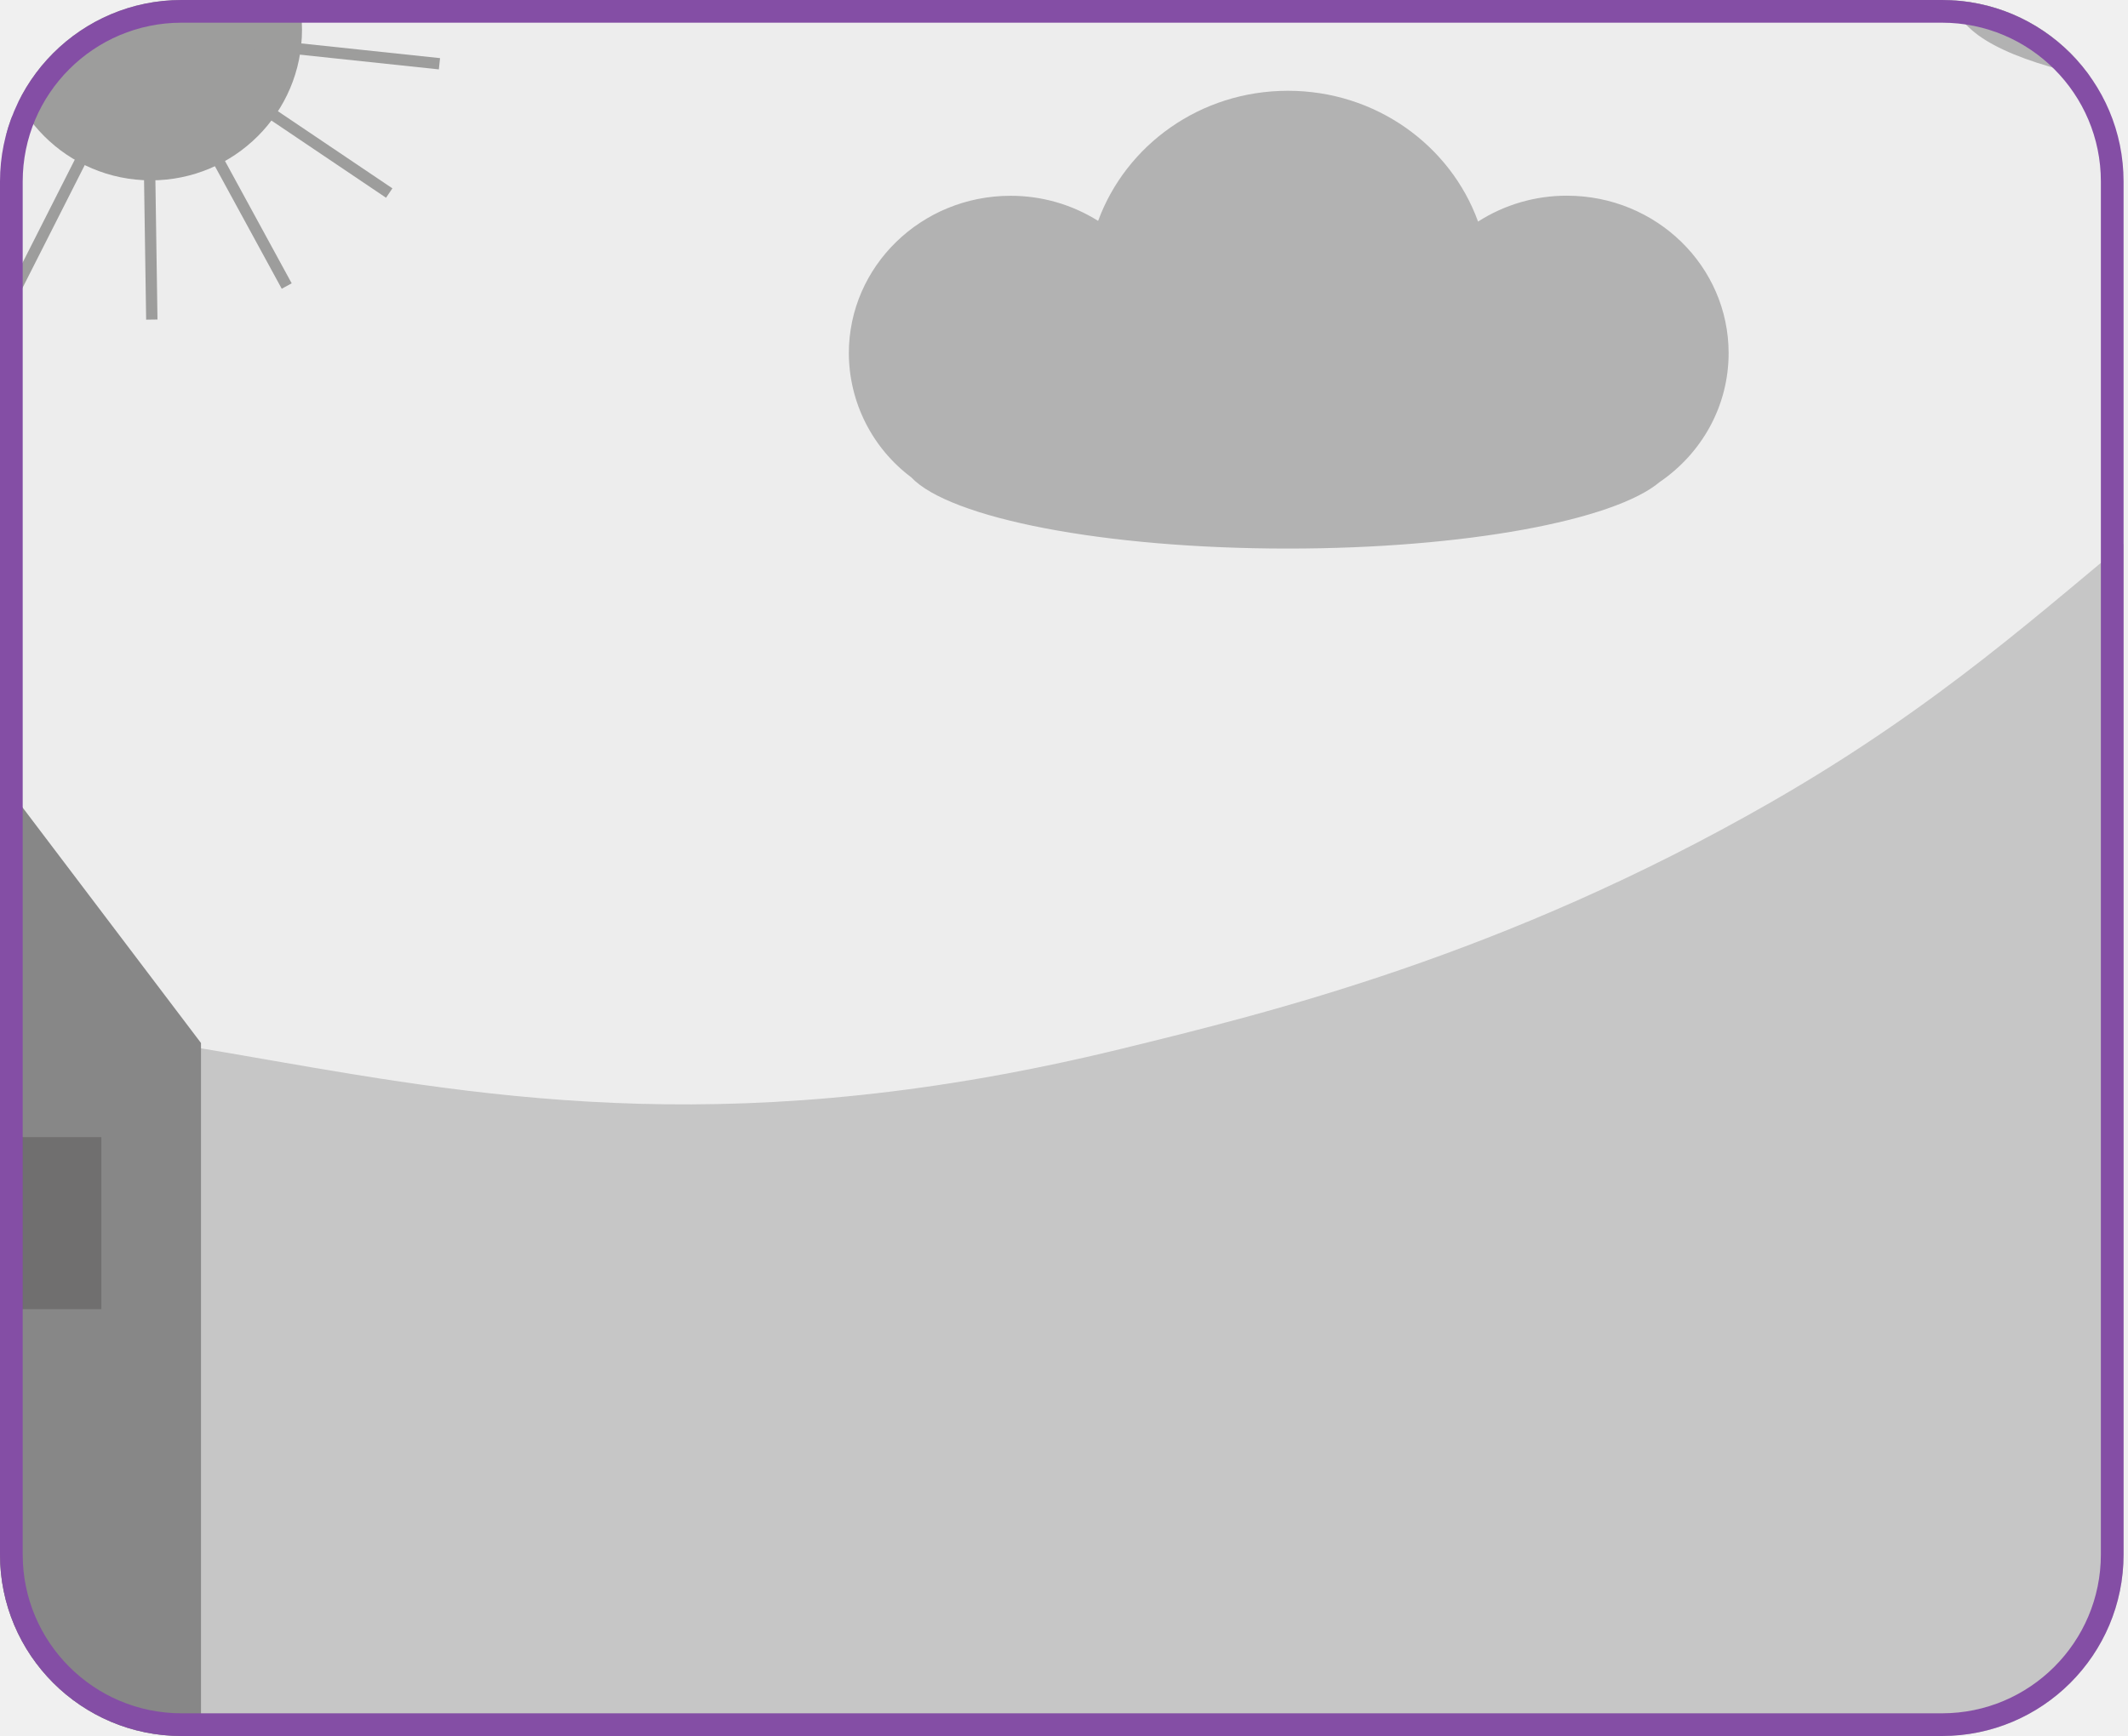
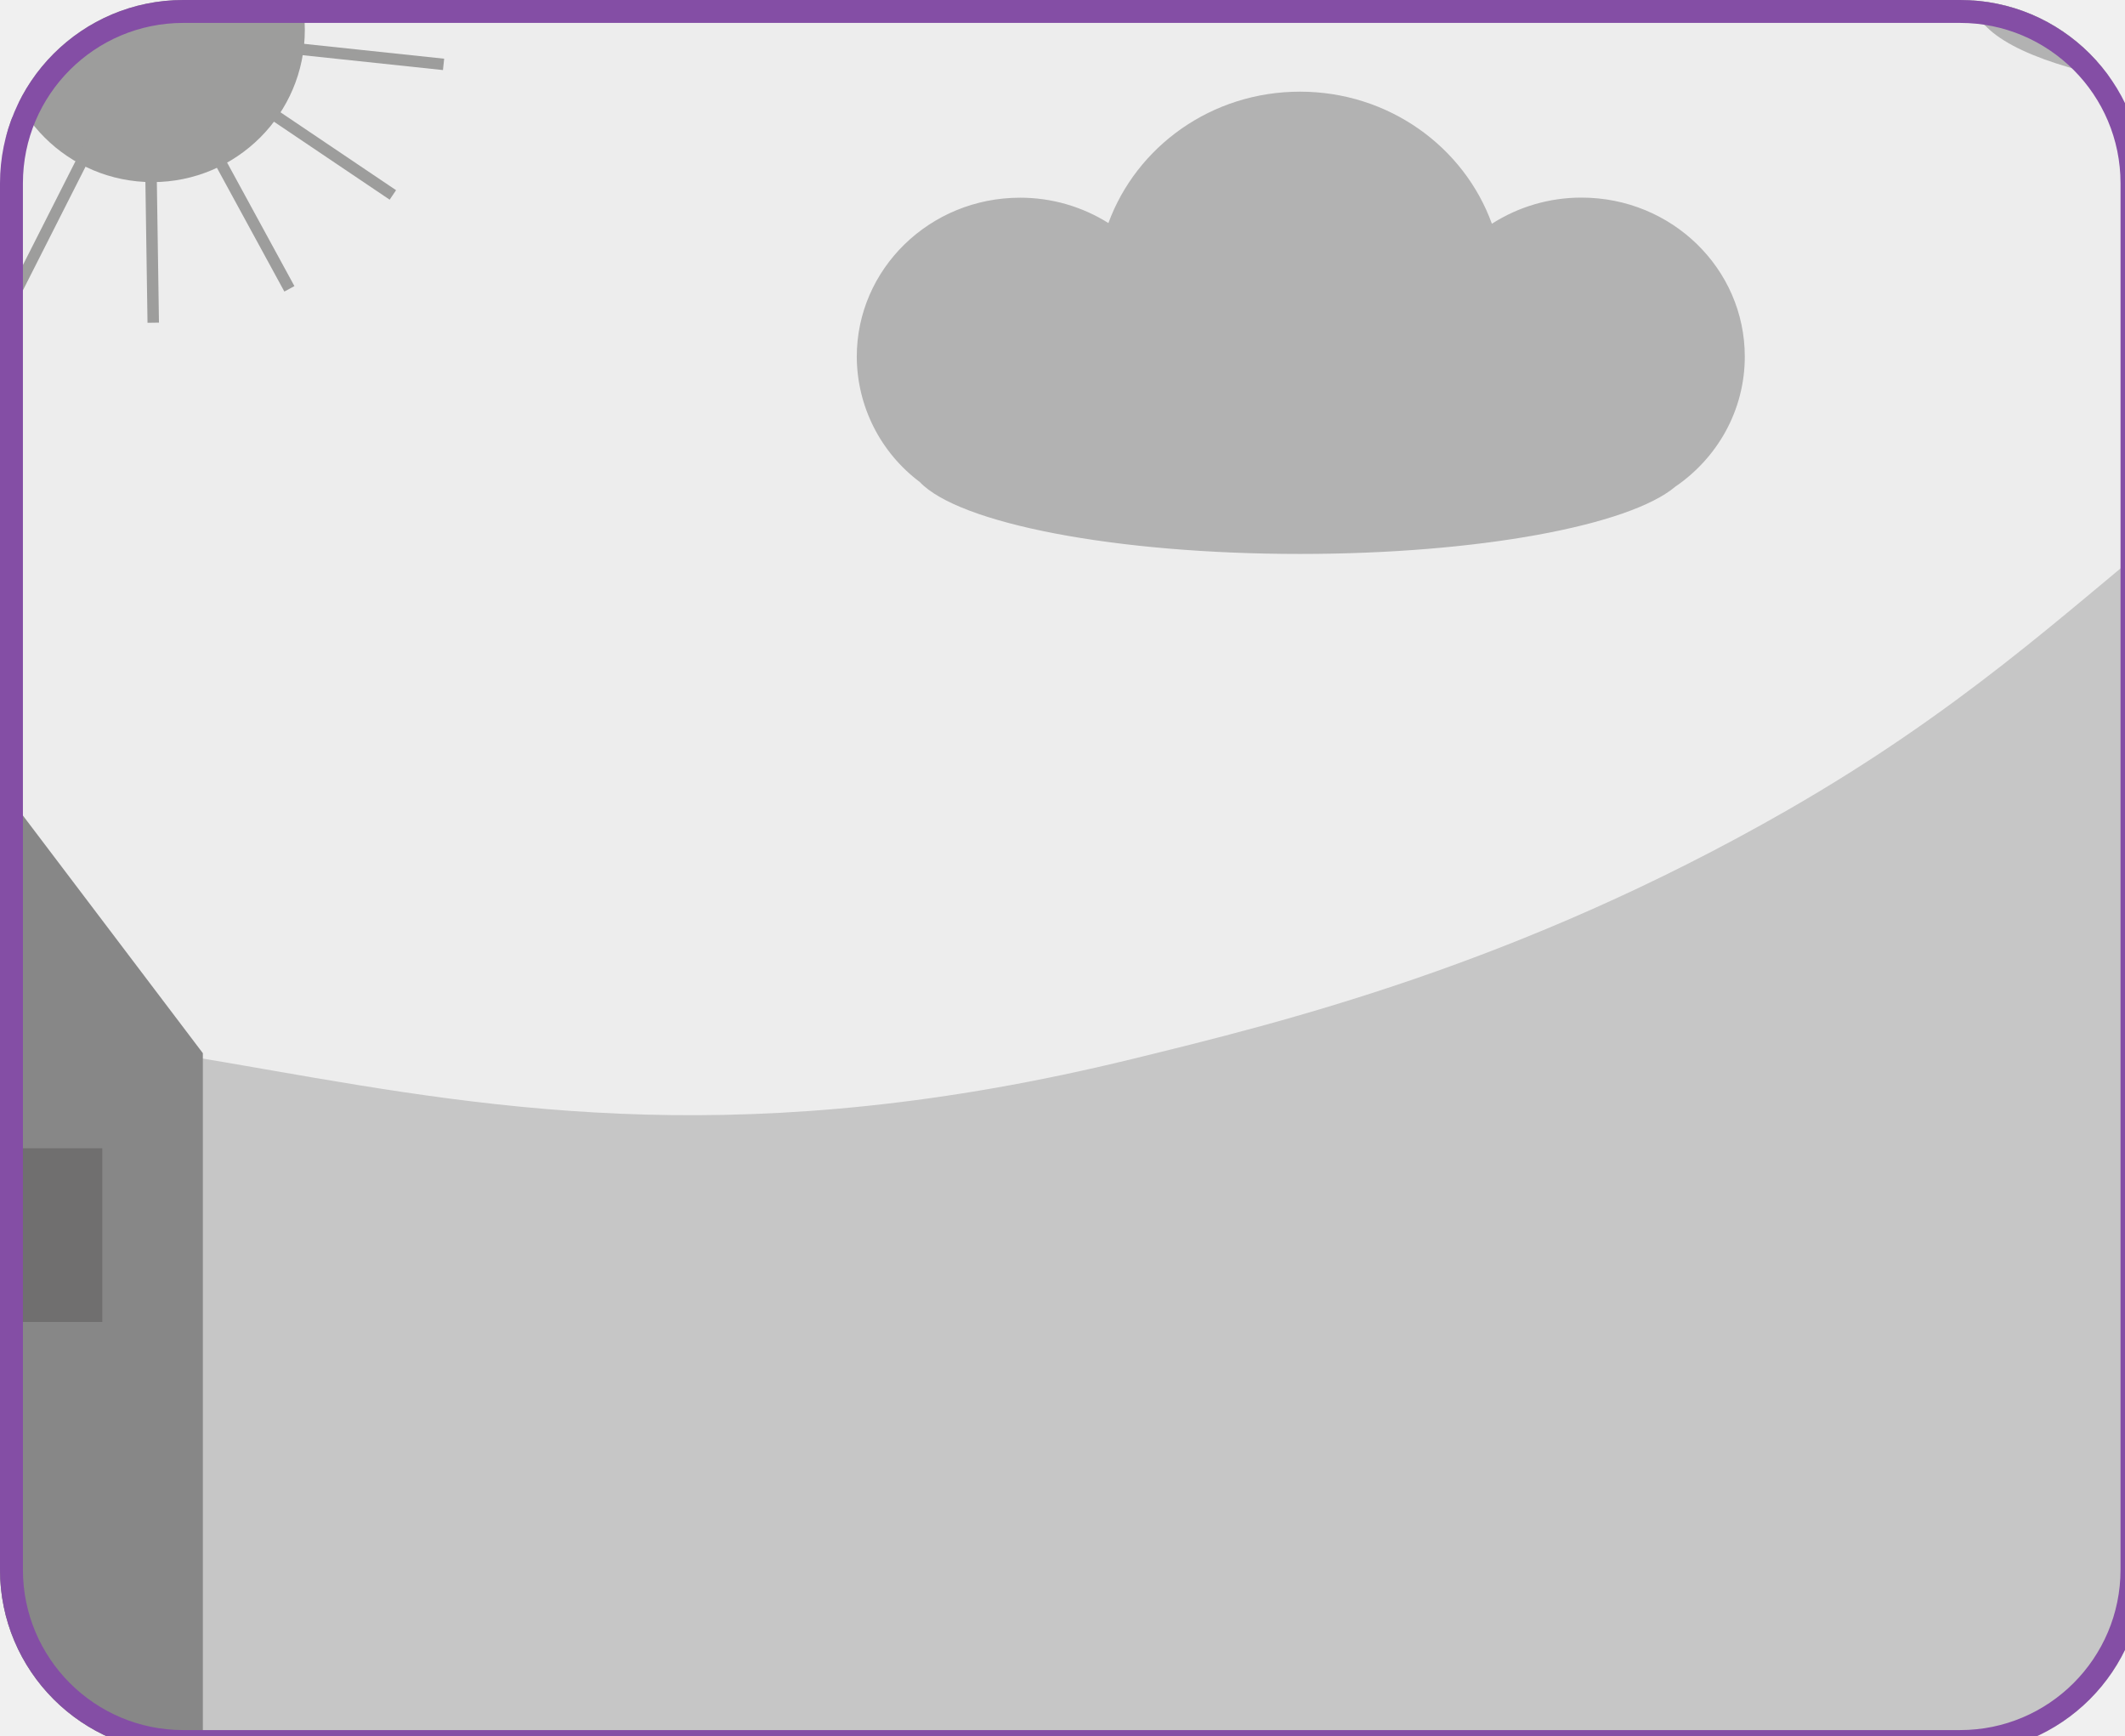
- <svg xmlns="http://www.w3.org/2000/svg" viewBox="0 0 375 306" fill="none">
+ <svg xmlns="http://www.w3.org/2000/svg" height="100%" width="100%" viewBox="0 0 371 303" fill="none">
  <g clip-path="url(#clip0_131_401)">
    <path d="M434.444 -62.886H-166.524V389.887H434.444V-62.886Z" fill="#EDEDED" />
    <path d="M-205.742 302.941C-184.519 231.156 -103.639 199.195 -79.814 190.981C22.743 155.679 64.721 217.34 197.613 184.873C223.64 178.511 265.009 168.408 312.039 141.429C372.173 106.943 385.437 72.838 437.329 63.124C468.631 57.274 513.925 59.906 526.643 82.332C539.025 104.152 513.08 131.54 491.664 172.626C434.827 281.675 486.905 339.458 444.358 390.41C405.719 436.686 345.526 409.68 134.329 413.046C-70.576 416.318 -163.054 444.129 -199.35 391.635C-222.196 358.597 -208.94 313.753 -205.742 302.941Z" fill="#C6C6C6" />
    <path d="M304.62 62.249C304.62 46.919 291.87 34.494 276.118 34.494C270.571 34.482 265.137 36.066 260.467 39.056C255.595 25.616 242.435 16.001 226.966 16.001C211.497 16.001 198.427 25.567 193.513 38.936C188.893 36.034 183.543 34.5 178.085 34.511C162.344 34.511 149.584 46.937 149.584 62.267C149.599 66.513 150.599 70.697 152.507 74.492C154.415 78.286 157.179 81.587 160.58 84.135C167.355 91.33 194.505 96.695 226.969 96.695C258.158 96.695 284.444 91.73 292.476 84.961C299.819 79.954 304.62 71.651 304.62 62.249Z" fill="#B2B2B2" />
    <path d="M397.608 -21.022C397.608 -12.597 394.256 -4.518 388.291 1.439C382.326 7.396 374.235 10.743 365.798 10.743C323.607 9.067 323.617 -51.121 365.798 -52.786C374.235 -52.786 382.326 -49.44 388.291 -43.483C394.256 -37.526 397.608 -29.446 397.608 -21.022Z" fill="#B2B2B2" />
    <path d="M496.282 -9.53674e-06C494.39 24.229 346.236 24.188 344.424 -9.53674e-06C346.315 -24.229 494.466 -24.188 496.282 -9.53674e-06Z" fill="#B2B2B2" />
    <path d="M26.609 31.789C41.305 31.789 53.219 19.892 53.219 5.217C53.219 -9.459 41.305 -21.355 26.609 -21.355C11.913 -21.355 0 -9.459 0 5.217C0 19.892 11.913 31.789 26.609 31.789Z" fill="#9D9D9C" />
    <path d="M16.993 20.609L2.059 50.094L3.843 50.995L18.777 21.51L16.993 20.609Z" fill="#9D9D9C" />
    <path d="M10.857 14.288L-15.946 33.45L-14.786 35.068L12.017 15.905L10.857 14.288Z" fill="#9D9D9C" />
    <path d="M8.463 6.052L-24.32 10.53L-24.049 12.508L8.734 8.029L8.463 6.052Z" fill="#9D9D9C" />
    <path d="M74.053 -13.967L43.295 -1.787L44.032 0.068L74.789 -12.111L74.053 -13.967Z" fill="#9D9D9C" />
    <path d="M44.644 6.758L44.432 8.743L77.335 12.231L77.546 10.246L44.644 6.758Z" fill="#9D9D9C" />
    <path d="M41.687 14.695L40.567 16.352L68.029 34.856L69.149 33.199L41.687 14.695Z" fill="#9D9D9C" />
    <path d="M35.584 20.92L33.828 21.874L49.647 50.895L51.402 49.941L35.584 20.92Z" fill="#9D9D9C" />
    <path d="M27.256 23.281L25.257 23.311L25.754 56.348L27.753 56.318L27.256 23.281Z" fill="#9D9D9C" />
    <path d="M-33.694 92.583L-102.802 183.844V338.615H35.417V183.844L-33.694 92.583Z" fill="#878787" />
    <path d="M17.863 200.437H-12.502V230.76H17.863V200.437Z" fill="#706F6F" />
  </g>
  <rect x="2" y="2" width="370.22" height="302" rx="30" stroke="#844EA5" stroke-width="4" />
  <defs>
    <clipPath id="clip0_131_401">
      <rect width="374.22" height="306" rx="32" fill="white" />
    </clipPath>
  </defs>
</svg>
